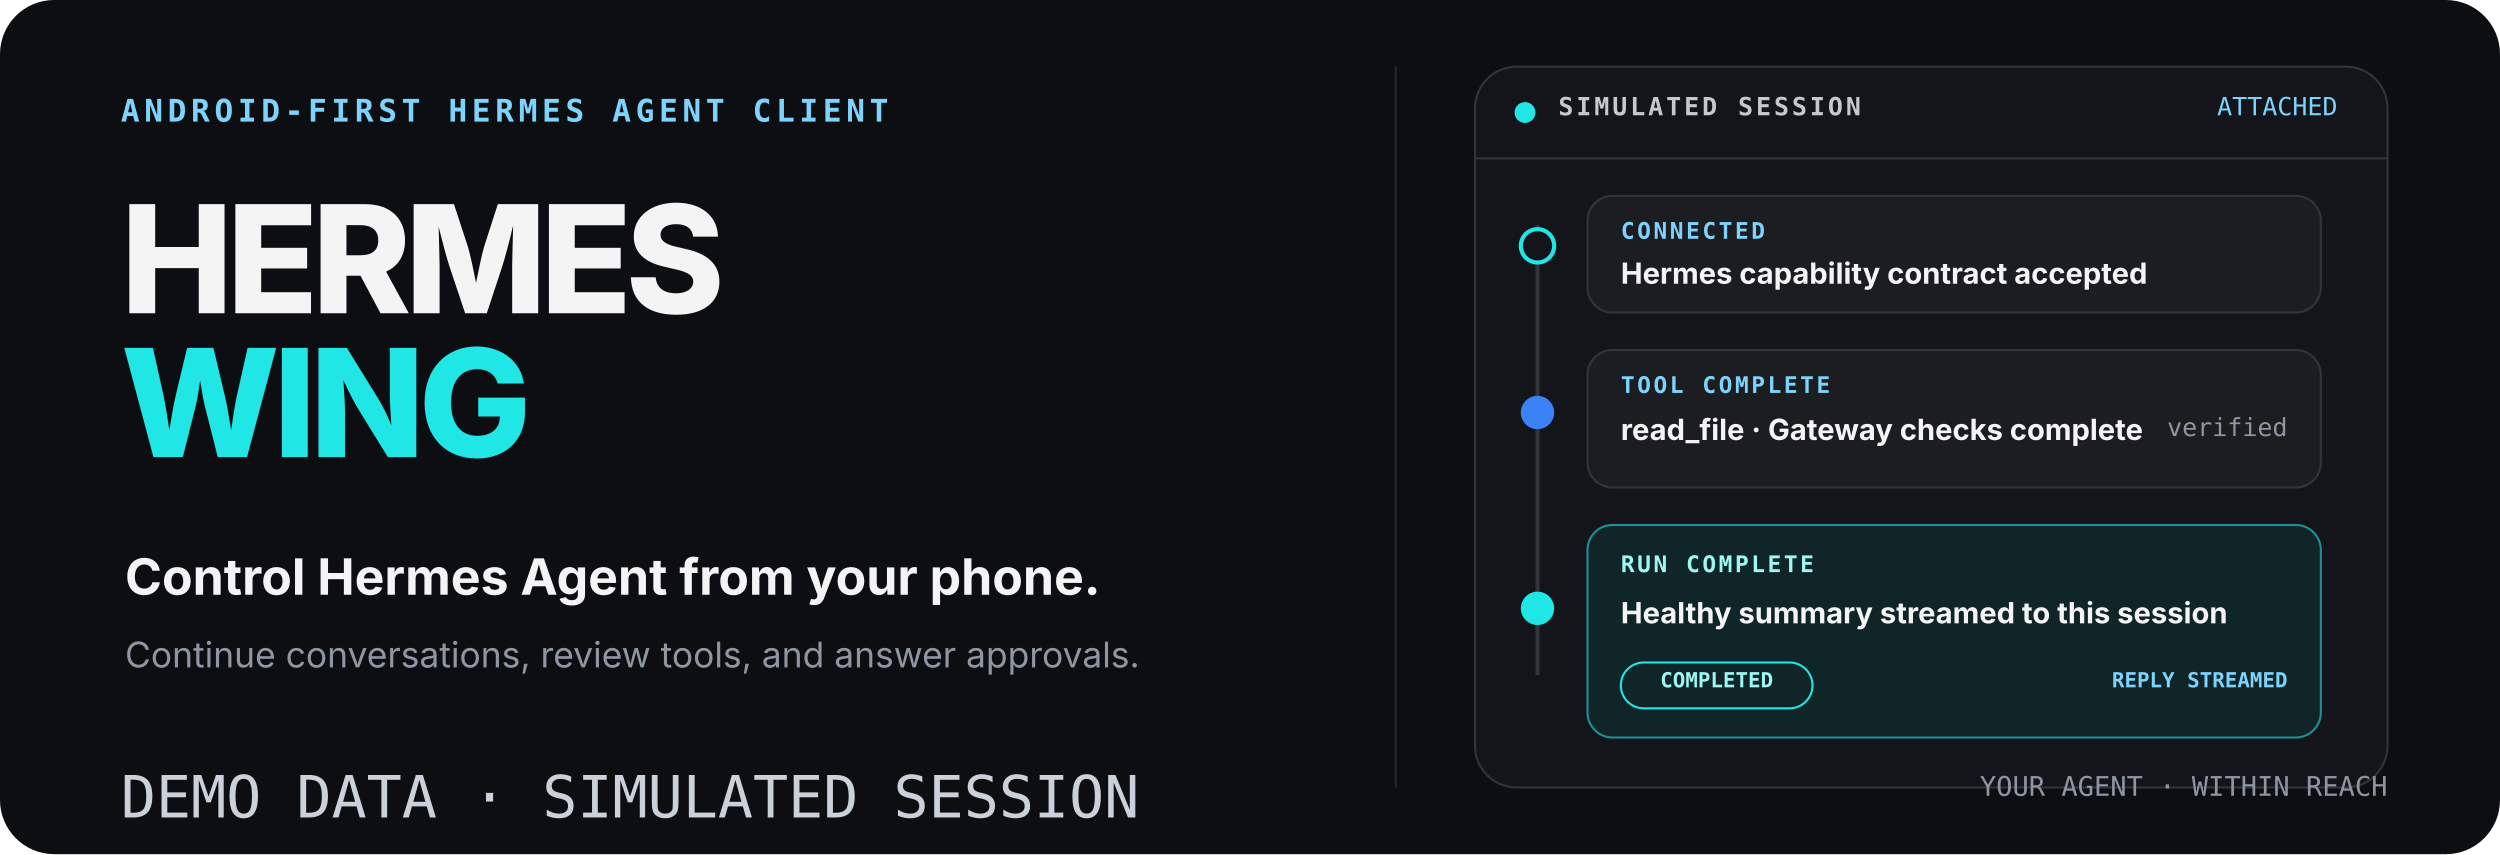
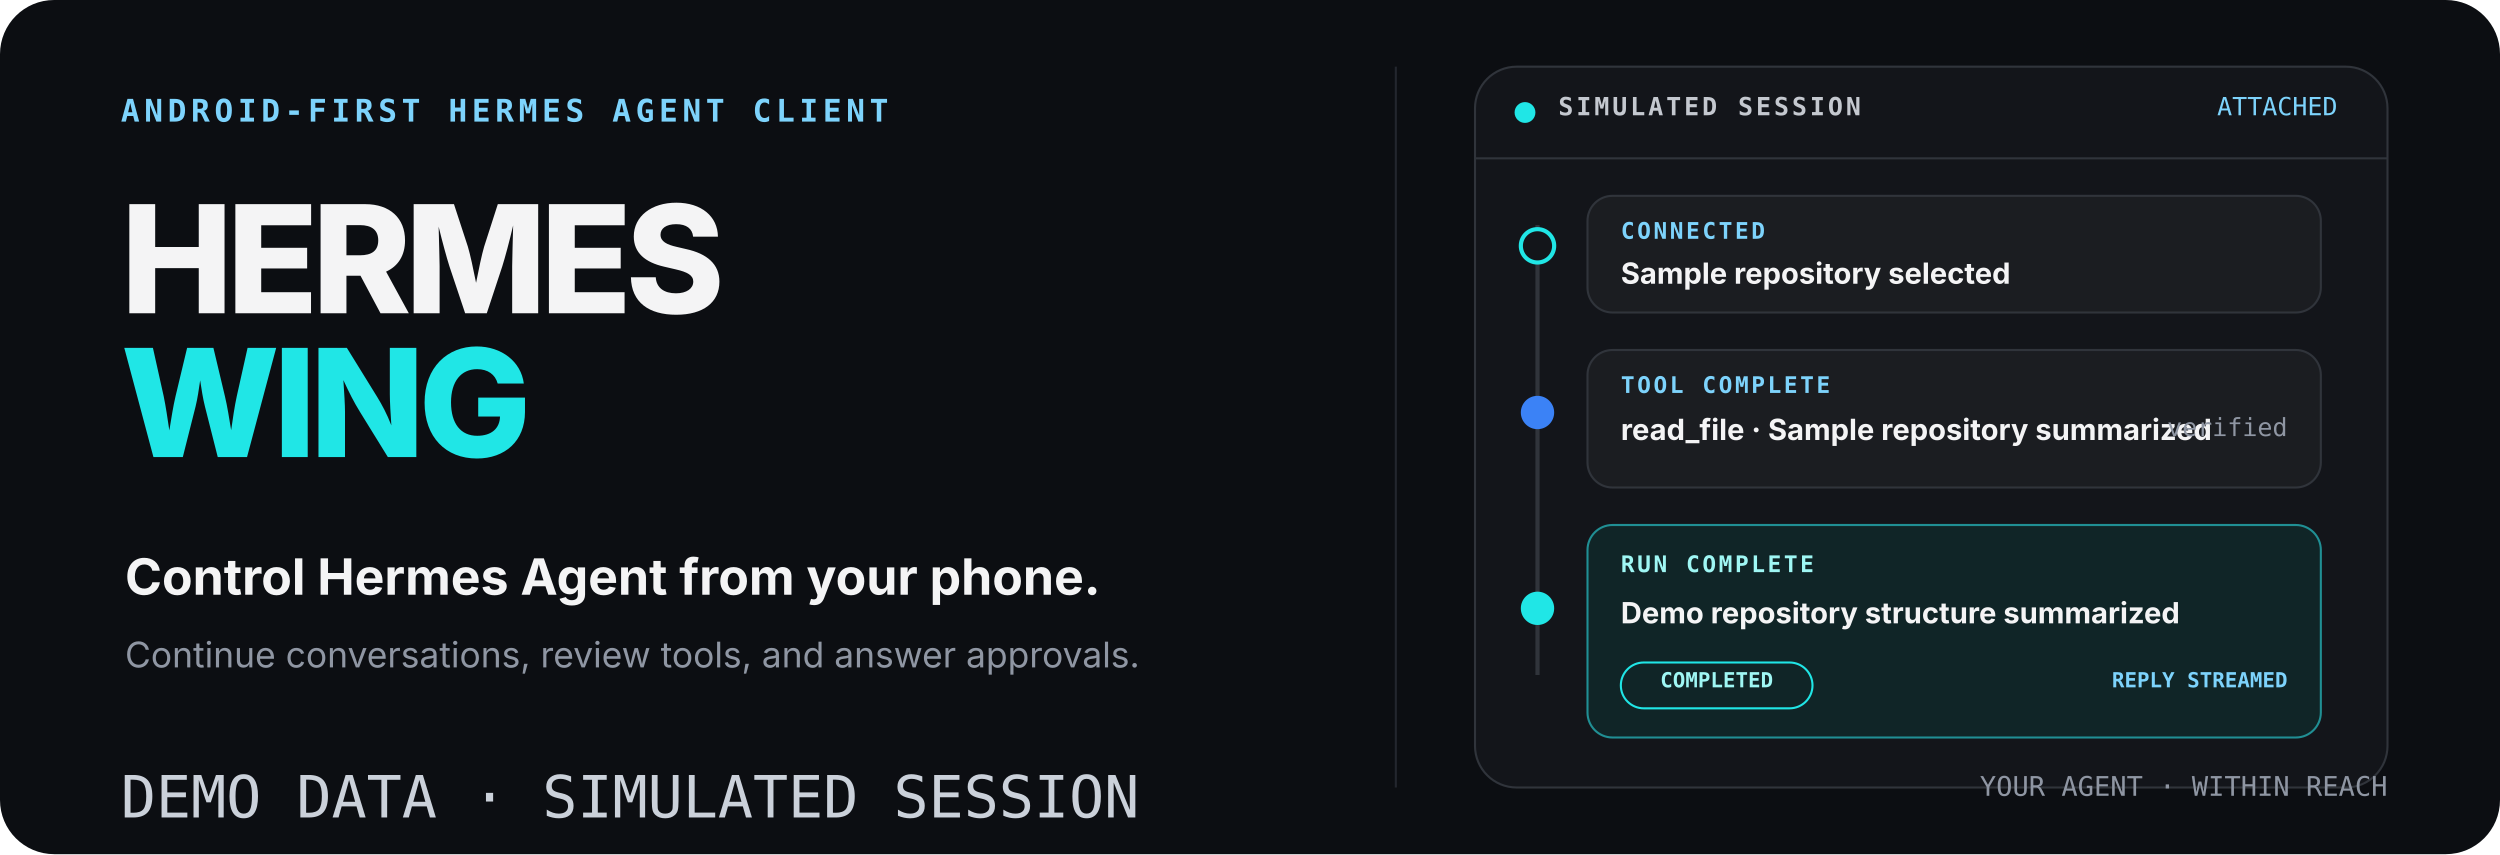
<svg xmlns="http://www.w3.org/2000/svg" width="1200" height="410" viewBox="0 0 1200 410" role="img" aria-labelledby="title desc">
  <rect width="1200" height="410" rx="26" fill="#0c0e12" />
  <path d="M670 32V378" stroke="#23262e" />
  <g transform="translate(58 48)">
    <text x="0" y="0" dominant-baseline="hanging" fill="#7dd3fc" font-family="ui-monospace, SFMono-Regular, Menlo, monospace" font-size="15" font-weight="700" letter-spacing="2.2">ANDROID-FIRST HERMES AGENT CLIENT</text>
    <text x="0" y="50" dominant-baseline="hanging" fill="#f4f4f5" font-family="-apple-system, BlinkMacSystemFont, Segoe UI, sans-serif" font-size="72" font-weight="800" letter-spacing="-3">HERMES</text>
    <text x="0" y="119" dominant-baseline="hanging" fill="#20e6e6" font-family="-apple-system, BlinkMacSystemFont, Segoe UI, sans-serif" font-size="72" font-weight="800" letter-spacing="-3">WING</text>
    <text x="2" y="220" dominant-baseline="hanging" fill="#f4f4f5" font-family="-apple-system, BlinkMacSystemFont, Segoe UI, sans-serif" font-size="24" font-weight="650">Control Hermes Agent from your phone.</text>
    <text x="2" y="260" dominant-baseline="hanging" fill="#8f96a3" font-family="-apple-system, BlinkMacSystemFont, Segoe UI, sans-serif" font-size="17">Continue conversations, review tools, and answer approvals.</text>
  </g>
  <g transform="translate(708 32)">
    <rect width="438" height="346" rx="20" fill="#13151a" stroke="#30343b" />
    <circle cx="24" cy="22" r="5" fill="#20e6e6" />
    <text x="40" y="15" dominant-baseline="hanging" fill="#c4c8cf" font-family="ui-monospace, SFMono-Regular, Menlo, monospace" font-size="12" font-weight="700" letter-spacing="1.4">SIMULATED SESSION</text>
    <text x="414" y="15" dominant-baseline="hanging" text-anchor="end" fill="#7dd3fc" font-family="ui-monospace, SFMono-Regular, Menlo, monospace" font-size="12">ATTACHED</text>
    <path d="M0 44H438" stroke="#30343b" />
    <path d="M30 76V292" stroke="#30343b" stroke-width="2" />
    <circle cx="30" cy="86" r="8" fill="#13151a" stroke="#20e6e6" stroke-width="2" />
    <rect x="54" y="62" width="352" height="56" rx="12" fill="#1b1d21" stroke="#30343b" />
    <text x="70" y="75" dominant-baseline="hanging" fill="#7dd3fc" font-family="ui-monospace, SFMono-Regular, Menlo, monospace" font-size="11" font-weight="700" letter-spacing="1.2">CONNECTED</text>
-     <text x="70" y="94" dominant-baseline="hanging" fill="#f4f4f5" font-family="-apple-system, BlinkMacSystemFont, Segoe UI, sans-serif" font-size="14" font-weight="650">Hermes capability contract accepted</text>
+     <text x="70" y="94" dominant-baseline="hanging" fill="#f4f4f5" font-family="-apple-system, BlinkMacSystemFont, Segoe UI, sans-serif" font-size="14" font-weight="650">Sample repository selected</text>
    <circle cx="30" cy="166" r="8" fill="#3b82f6" />
    <rect x="54" y="136" width="352" height="66" rx="12" fill="#1b1d21" stroke="#30343b" />
    <text x="70" y="149" dominant-baseline="hanging" fill="#7dd3fc" font-family="ui-monospace, SFMono-Regular, Menlo, monospace" font-size="11" font-weight="700" letter-spacing="1.2">TOOL COMPLETE</text>
-     <text x="70" y="169" dominant-baseline="hanging" fill="#f4f4f5" font-family="-apple-system, BlinkMacSystemFont, Segoe UI, sans-serif" font-size="14" font-weight="650">read_file · Gateway checks complete</text>
+     <text x="70" y="169" dominant-baseline="hanging" fill="#f4f4f5" font-family="-apple-system, BlinkMacSystemFont, Segoe UI, sans-serif" font-size="14" font-weight="650">read_file · Sample repository summarized</text>
    <text x="390" y="169" dominant-baseline="hanging" text-anchor="end" fill="#8f96a3" font-family="ui-monospace, SFMono-Regular, Menlo, monospace" font-size="12">verified</text>
    <circle cx="30" cy="260" r="8" fill="#20e6e6" />
    <rect x="54" y="220" width="352" height="102" rx="12" fill="#102527" stroke="#208f94" />
    <text x="70" y="235" dominant-baseline="hanging" fill="#9ff7f4" font-family="ui-monospace, SFMono-Regular, Menlo, monospace" font-size="11" font-weight="700" letter-spacing="1.2">RUN COMPLETE</text>
-     <text x="70" y="257" dominant-baseline="hanging" fill="#f4f4f5" font-family="-apple-system, BlinkMacSystemFont, Segoe UI, sans-serif" font-size="14" font-weight="650">Healthy summary streamed to this session</text>
+     <text x="70" y="257" dominant-baseline="hanging" fill="#f4f4f5" font-family="-apple-system, BlinkMacSystemFont, Segoe UI, sans-serif" font-size="14" font-weight="650">Demo repository structure summarized</text>
    <rect x="70" y="286" width="92" height="22" rx="11" fill="none" stroke="#20e6e6" />
    <text x="116" y="291" dominant-baseline="hanging" text-anchor="middle" fill="#9ff7f4" font-family="ui-monospace, SFMono-Regular, Menlo, monospace" font-size="10" font-weight="700">COMPLETED</text>
    <text x="390" y="291" dominant-baseline="hanging" text-anchor="end" fill="#7dd3fc" font-family="ui-monospace, SFMono-Regular, Menlo, monospace" font-size="10" font-weight="700">REPLY STREAMED</text>
  </g>
  <g transform="translate(58 373)">
    <text x="0" y="0" dominant-baseline="hanging" fill="#cbd1da" font-family="ui-monospace, SFMono-Regular, Menlo, monospace" font-size="28">DEMO DATA · SIMULATED SESSION</text>
    <text x="1088" y="0" dominant-baseline="hanging" text-anchor="end" fill="#8f96a3" font-family="ui-monospace, SFMono-Regular, Menlo, monospace" font-size="13">YOUR AGENT · WITHIN REACH</text>
  </g>
</svg>
